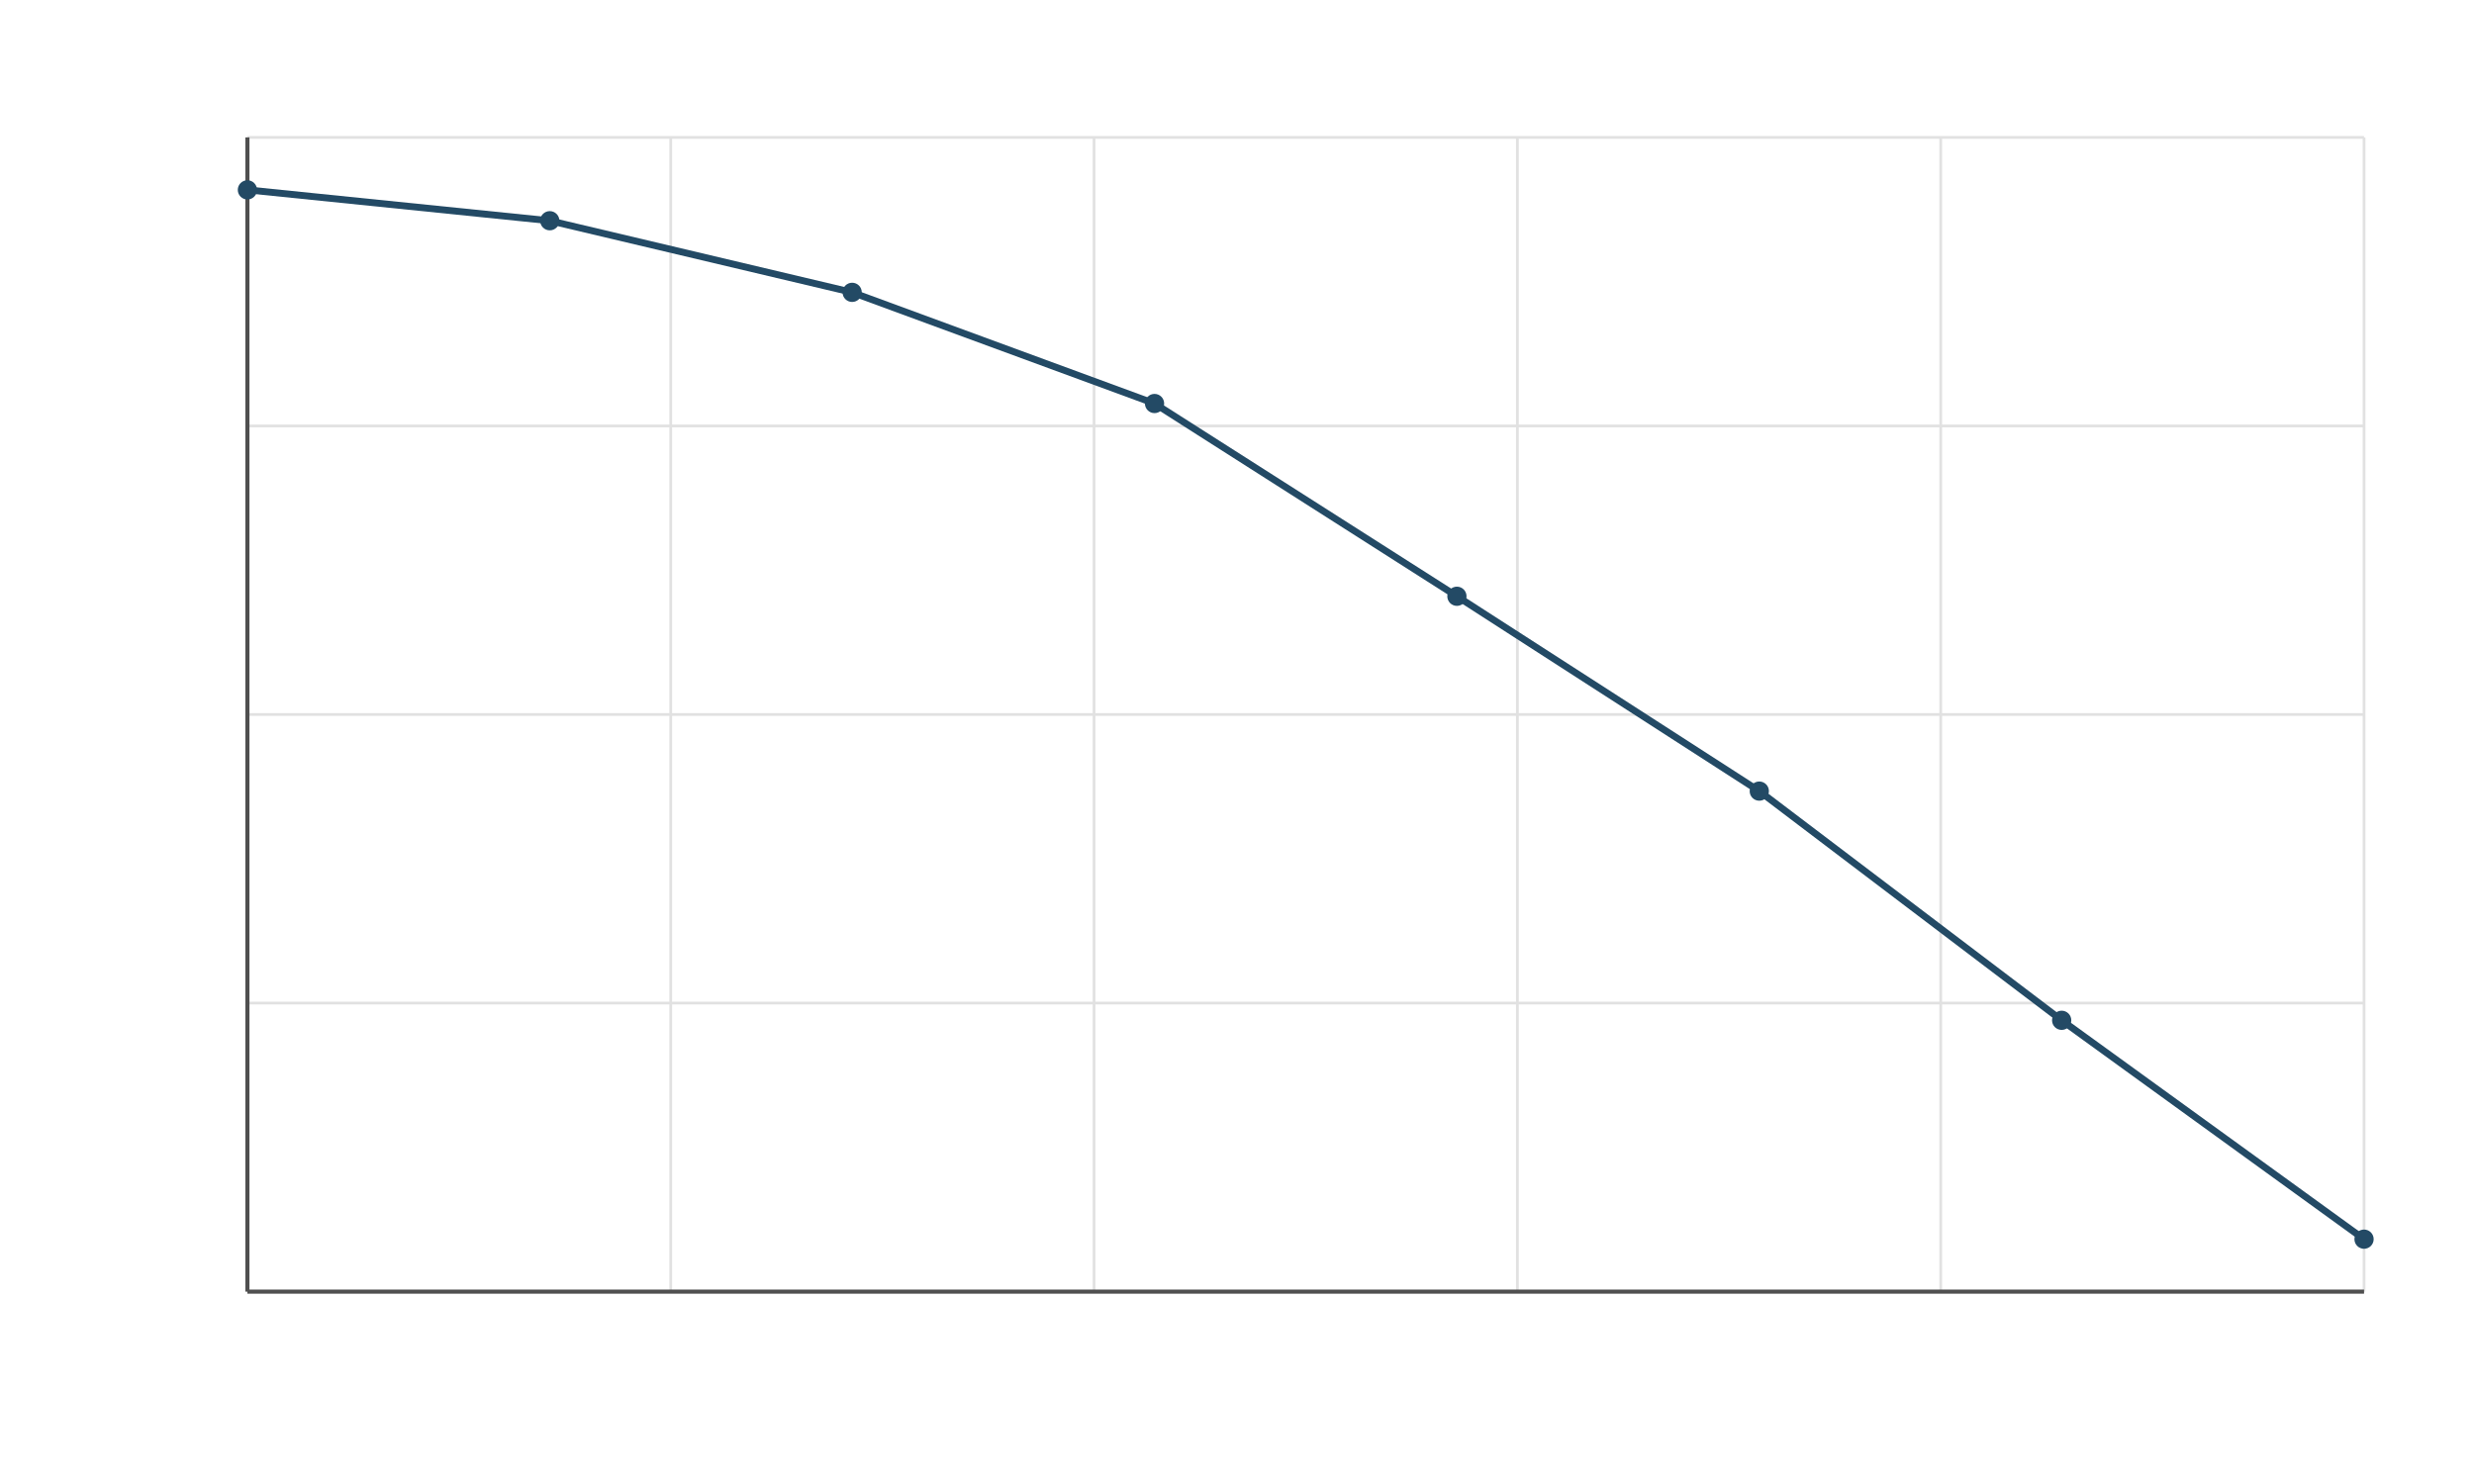
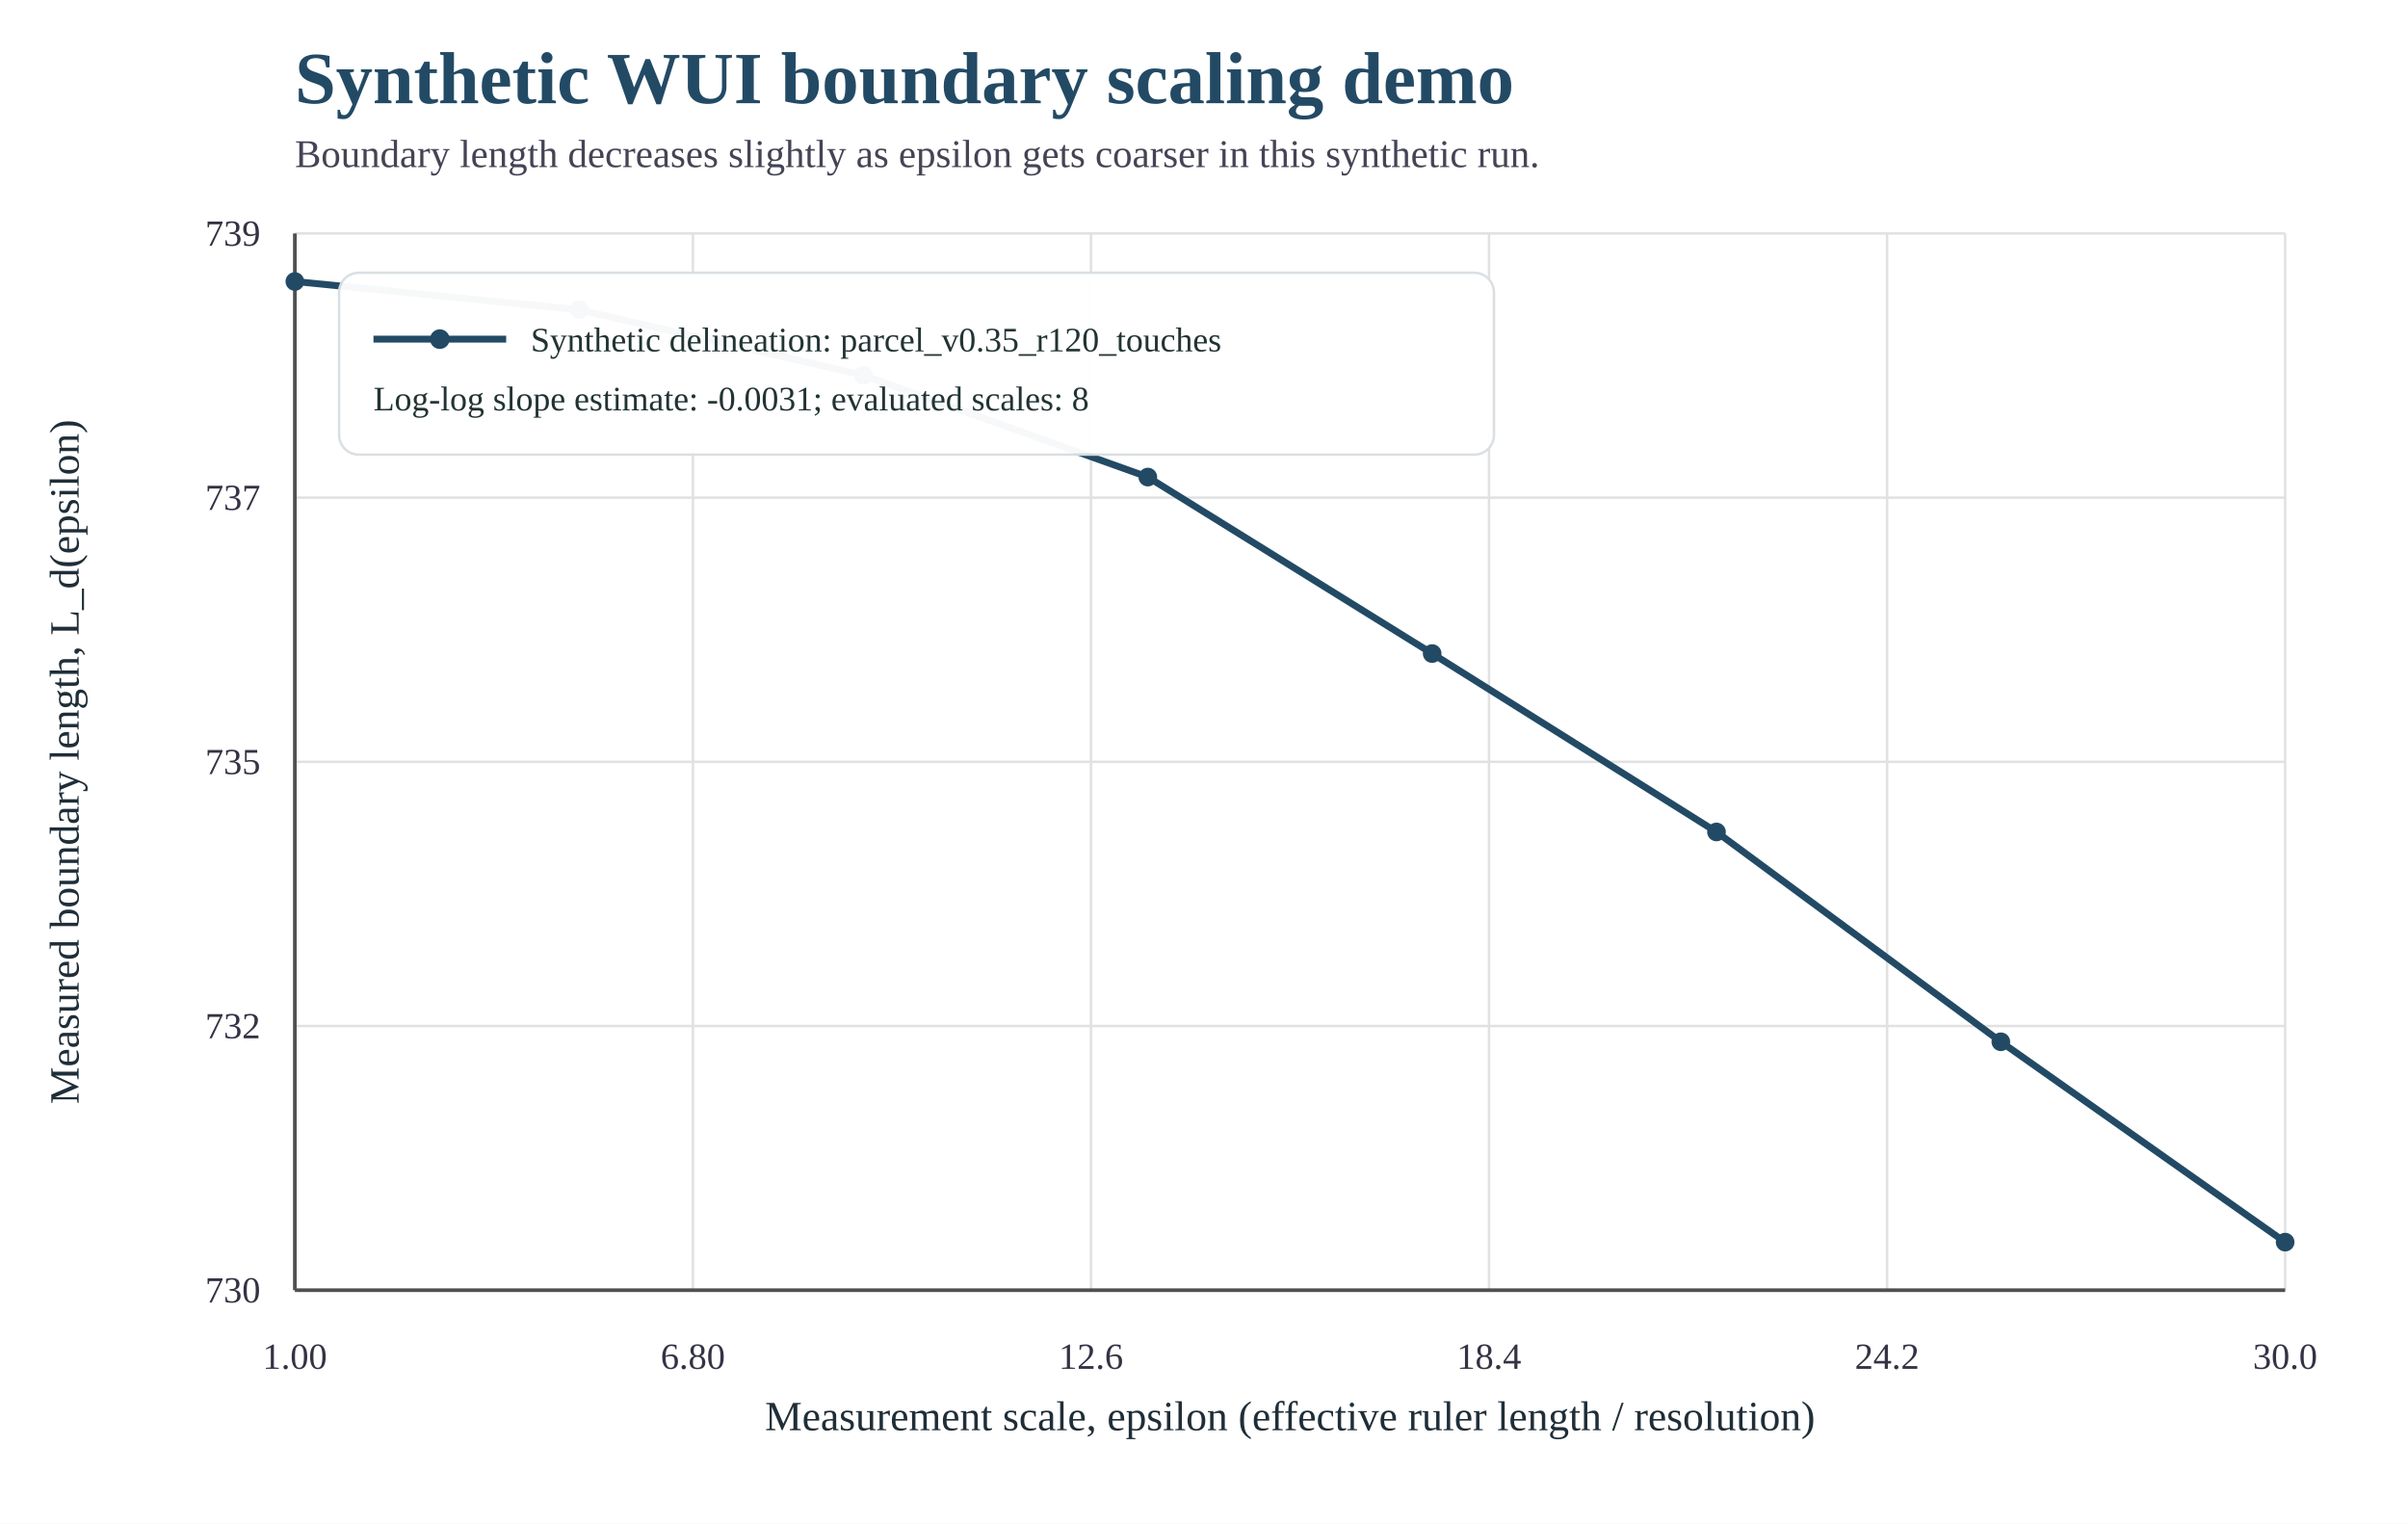
- <svg xmlns="http://www.w3.org/2000/svg" width="900" height="540" viewBox="0 0 900 540" role="img" aria-label="Synthetic WUI boundary scaling plot">
-   <rect x="0" y="0" width="900" height="540" fill="#ffffff" />
-   <line x1="90" y1="50.0" x2="860" y2="50.0" stroke="#e1e1e1" stroke-width="1" />
-   <line x1="90" y1="155.0" x2="860" y2="155.0" stroke="#e1e1e1" stroke-width="1" />
-   <line x1="90" y1="260.0" x2="860" y2="260.0" stroke="#e1e1e1" stroke-width="1" />
-   <line x1="90" y1="365.0" x2="860" y2="365.0" stroke="#e1e1e1" stroke-width="1" />
-   <line x1="90" y1="470.0" x2="860" y2="470.0" stroke="#e1e1e1" stroke-width="1" />
-   <line x1="90.0" y1="50" x2="90.0" y2="470" stroke="#e1e1e1" stroke-width="1" />
-   <line x1="244.0" y1="50" x2="244.0" y2="470" stroke="#e1e1e1" stroke-width="1" />
-   <line x1="398.0" y1="50" x2="398.0" y2="470" stroke="#e1e1e1" stroke-width="1" />
-   <line x1="552.0" y1="50" x2="552.0" y2="470" stroke="#e1e1e1" stroke-width="1" />
-   <line x1="706.0" y1="50" x2="706.0" y2="470" stroke="#e1e1e1" stroke-width="1" />
-   <line x1="860.0" y1="50" x2="860.0" y2="470" stroke="#e1e1e1" stroke-width="1" />
-   <line x1="90" y1="470" x2="860" y2="470" stroke="#505050" stroke-width="1.5" />
-   <line x1="90" y1="50" x2="90" y2="470" stroke="#505050" stroke-width="1.5" />
-   <polyline fill="none" stroke="#234A65" stroke-width="2.5" points="90.00,69.09 200.00,80.32 310.00,106.38 420.00,146.83 530.00,216.97 640.00,287.87 750.00,371.27 860.00,450.91" />
-   <circle cx="90.00" cy="69.09" r="3.5" fill="#234A65" />
-   <circle cx="200.00" cy="80.32" r="3.5" fill="#234A65" />
-   <circle cx="310.00" cy="106.38" r="3.5" fill="#234A65" />
-   <circle cx="420.00" cy="146.83" r="3.5" fill="#234A65" />
-   <circle cx="530.00" cy="216.97" r="3.5" fill="#234A65" />
-   <circle cx="640.00" cy="287.87" r="3.5" fill="#234A65" />
-   <circle cx="750.00" cy="371.27" r="3.5" fill="#234A65" />
-   <circle cx="860.00" cy="450.91" r="3.5" fill="#234A65" />
+ <svg xmlns="http://www.w3.org/2000/svg" width="980" height="620" viewBox="0 0 980 620" role="img" aria-label="Synthetic WUI boundary scaling plot">
+   <rect x="0" y="0" width="980" height="620" fill="#ffffff" />
+   <text x="120" y="42" font-size="30" font-weight="700" fill="#234A65">Synthetic WUI boundary scaling demo</text>
+   <text x="120" y="68" font-size="16" fill="#445">Boundary length decreases slightly as epsilon gets coarser in this synthetic run.</text>
+   <line x1="120" y1="95.0" x2="930" y2="95.0" stroke="#e1e1e1" stroke-width="1" />
+   <line x1="120" y1="202.5" x2="930" y2="202.5" stroke="#e1e1e1" stroke-width="1" />
+   <line x1="120" y1="310.0" x2="930" y2="310.0" stroke="#e1e1e1" stroke-width="1" />
+   <line x1="120" y1="417.5" x2="930" y2="417.5" stroke="#e1e1e1" stroke-width="1" />
+   <line x1="120" y1="525.0" x2="930" y2="525.0" stroke="#e1e1e1" stroke-width="1" />
+   <line x1="120.0" y1="95" x2="120.0" y2="525" stroke="#e1e1e1" stroke-width="1" />
+   <line x1="282.0" y1="95" x2="282.0" y2="525" stroke="#e1e1e1" stroke-width="1" />
+   <line x1="444.0" y1="95" x2="444.0" y2="525" stroke="#e1e1e1" stroke-width="1" />
+   <line x1="606.0" y1="95" x2="606.0" y2="525" stroke="#e1e1e1" stroke-width="1" />
+   <line x1="768.0" y1="95" x2="768.0" y2="525" stroke="#e1e1e1" stroke-width="1" />
+   <line x1="930.0" y1="95" x2="930.0" y2="525" stroke="#e1e1e1" stroke-width="1" />
+   <line x1="120" y1="525" x2="930" y2="525" stroke="#505050" stroke-width="1.5" />
+   <line x1="120" y1="95" x2="120" y2="525" stroke="#505050" stroke-width="1.5" />
+   <text x="120.00" y="557" text-anchor="middle" font-size="15" fill="#334">1.00</text>
+   <text x="282.00" y="557" text-anchor="middle" font-size="15" fill="#334">6.80</text>
+   <text x="444.00" y="557" text-anchor="middle" font-size="15" fill="#334">12.6</text>
+   <text x="606.00" y="557" text-anchor="middle" font-size="15" fill="#334">18.4</text>
+   <text x="768.00" y="557" text-anchor="middle" font-size="15" fill="#334">24.2</text>
+   <text x="930.00" y="557" text-anchor="middle" font-size="15" fill="#334">30.0</text>
+   <text x="106" y="530.00" text-anchor="end" font-size="15" fill="#334">730</text>
+   <text x="106" y="422.50" text-anchor="end" font-size="15" fill="#334">732</text>
+   <text x="106" y="315.00" text-anchor="end" font-size="15" fill="#334">735</text>
+   <text x="106" y="207.50" text-anchor="end" font-size="15" fill="#334">737</text>
+   <text x="106" y="100.00" text-anchor="end" font-size="15" fill="#334">739</text>
+   <polyline fill="none" stroke="#234A65" stroke-width="2.8" points="120.00,114.55 235.71,126.05 351.43,152.72 467.14,194.13 582.86,265.95 698.57,338.54 814.29,423.92 930.00,505.45" />
+   <circle cx="120.00" cy="114.55" r="3.8" fill="#234A65" />
+   <circle cx="235.71" cy="126.05" r="3.8" fill="#234A65" />
+   <circle cx="351.43" cy="152.72" r="3.8" fill="#234A65" />
+   <circle cx="467.14" cy="194.13" r="3.8" fill="#234A65" />
+   <circle cx="582.86" cy="265.95" r="3.8" fill="#234A65" />
+   <circle cx="698.57" cy="338.54" r="3.8" fill="#234A65" />
+   <circle cx="814.29" cy="423.92" r="3.8" fill="#234A65" />
+   <circle cx="930.00" cy="505.45" r="3.8" fill="#234A65" />
+   <text x="525.00" y="582" text-anchor="middle" font-size="17" fill="#1f2e38">Measurement scale, epsilon (effective ruler length / resolution)</text>
+   <text x="32" y="310.00" text-anchor="middle" font-size="17" fill="#1f2e38" transform="rotate(-90 32 310.00)">Measured boundary length, L_d(epsilon)</text>
+   <rect x="138" y="111" width="470" height="74" fill="#ffffff" opacity="0.96" stroke="#d9dee2" rx="8" />
+   <line x1="152" y1="138" x2="206" y2="138" stroke="#234A65" stroke-width="2.8" />
+   <circle cx="179" cy="138" r="4" fill="#234A65" />
+   <text x="216" y="143" font-size="14" fill="#233">Synthetic delineation: parcel_v0.35_r120_touches</text>
+   <text x="152" y="167" font-size="14" fill="#233">Log-log slope estimate: -0.0031; evaluated scales: 8</text>
</svg>
